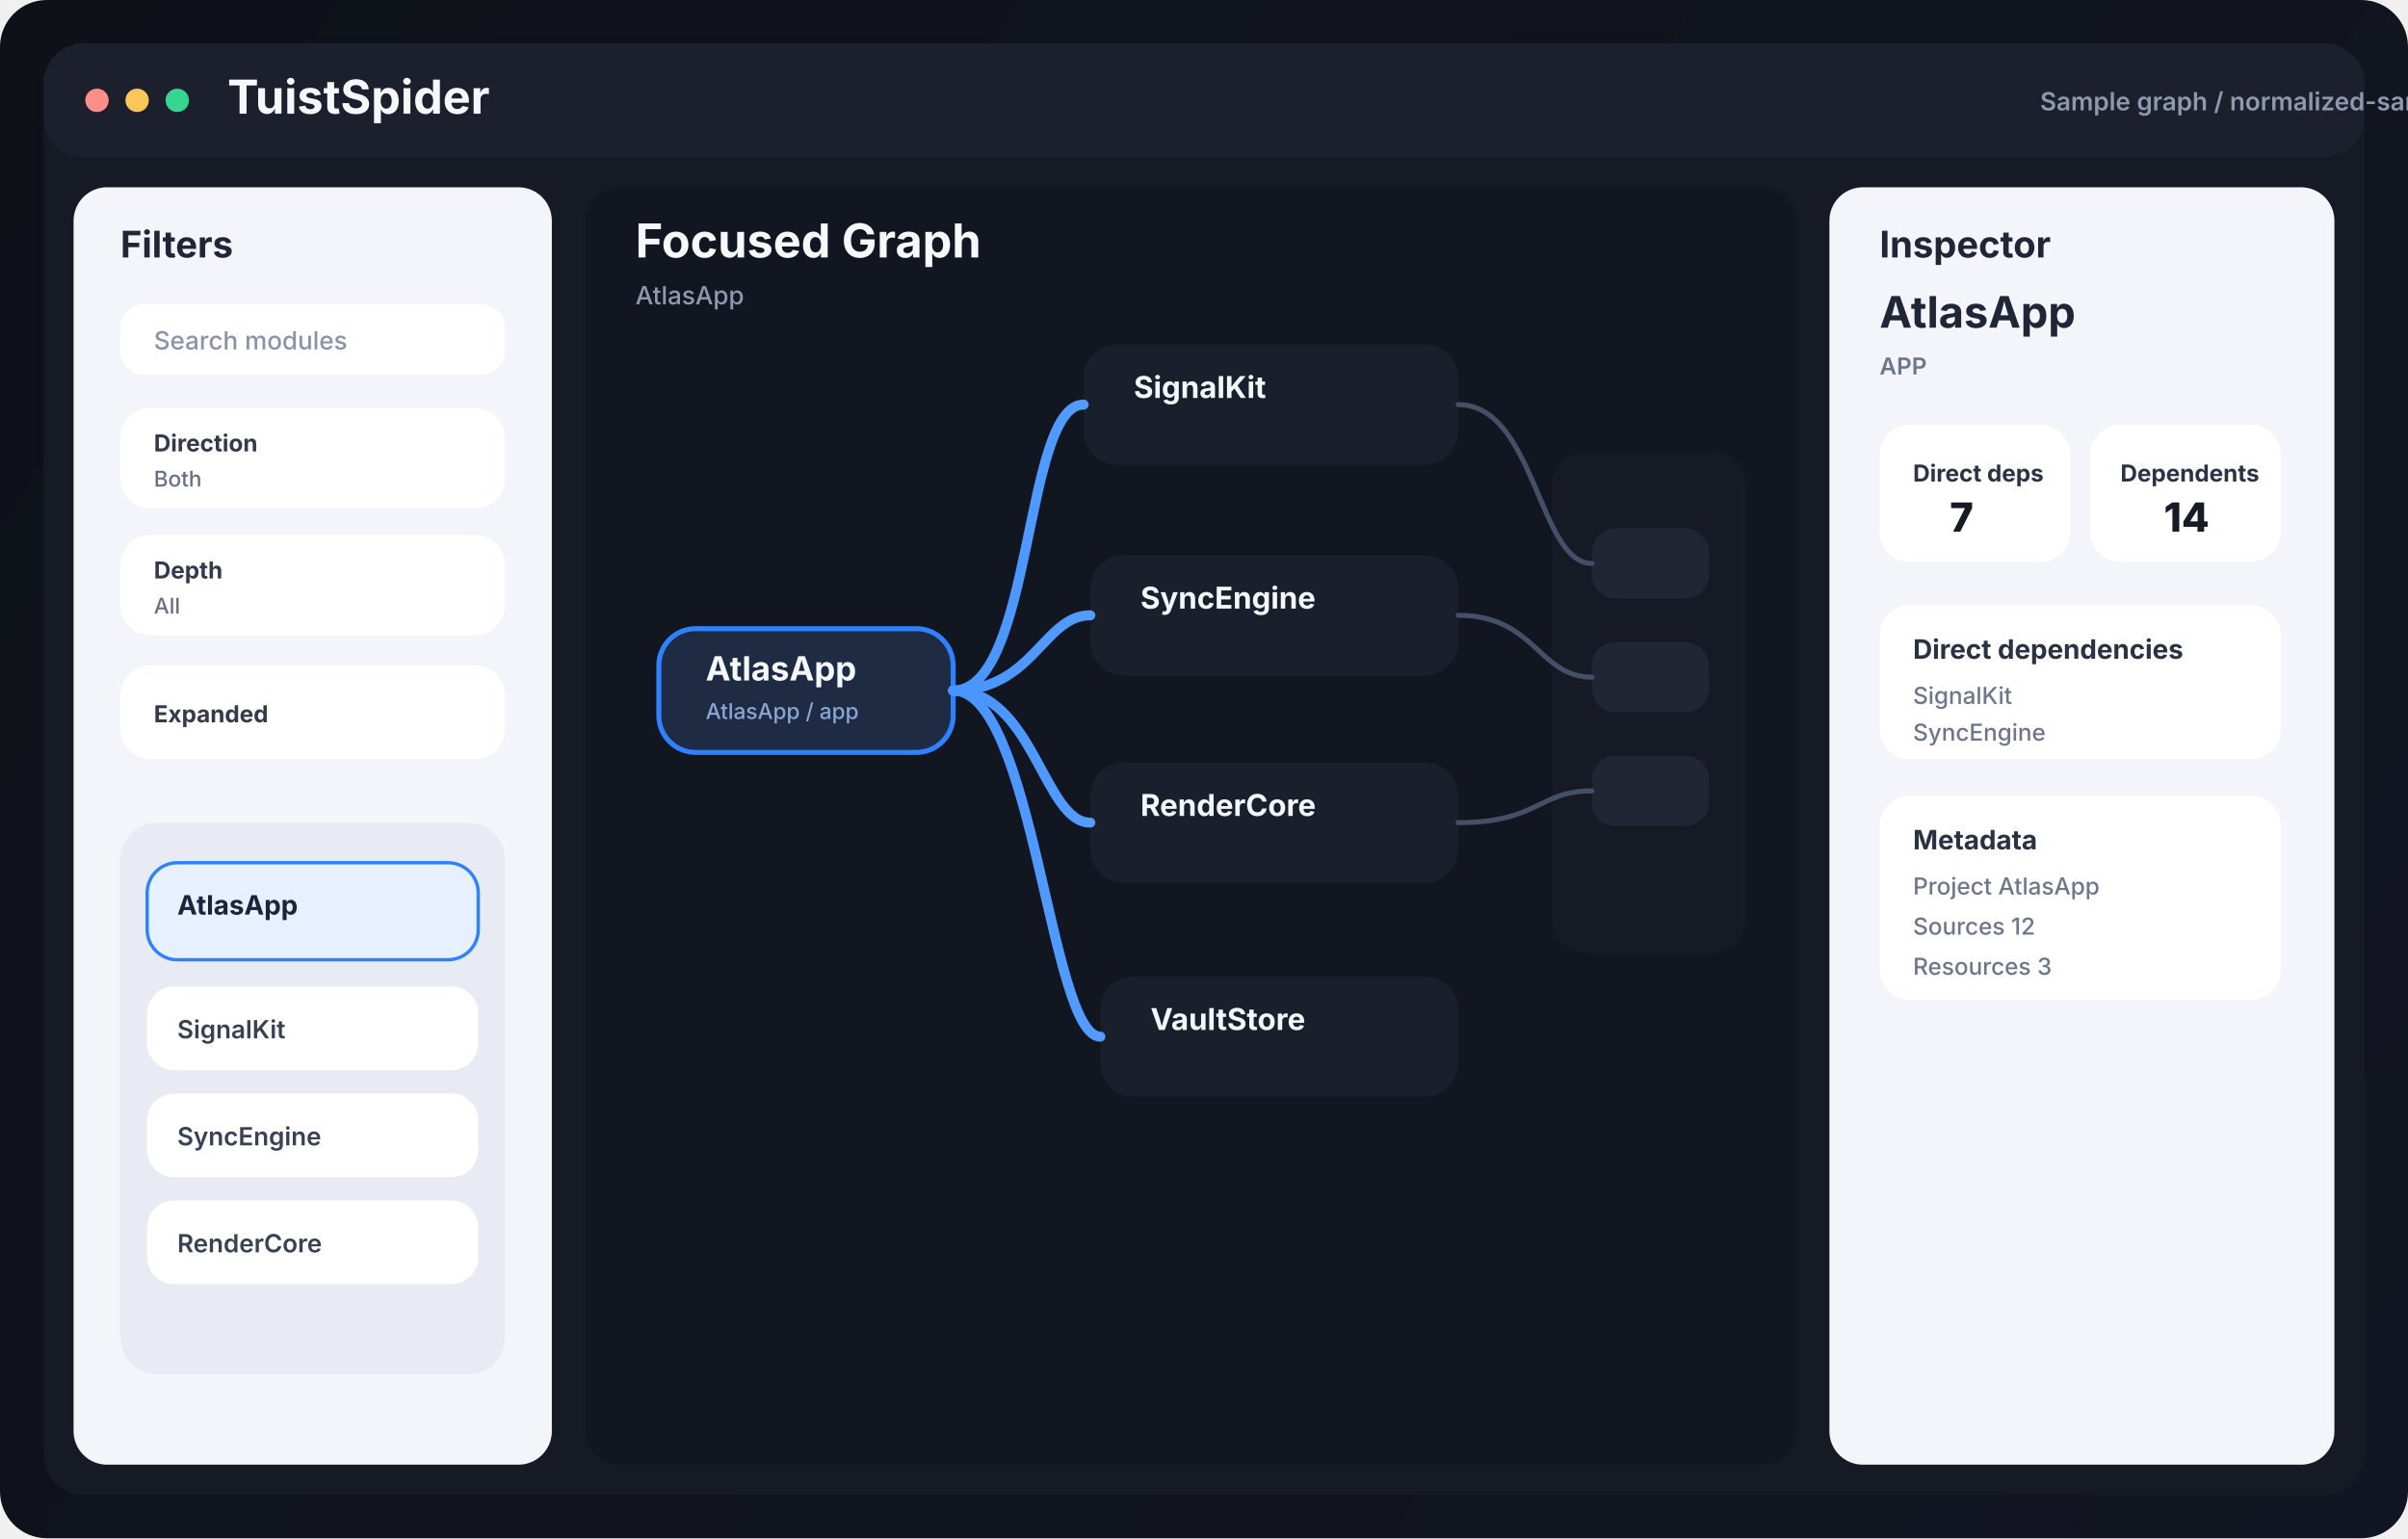
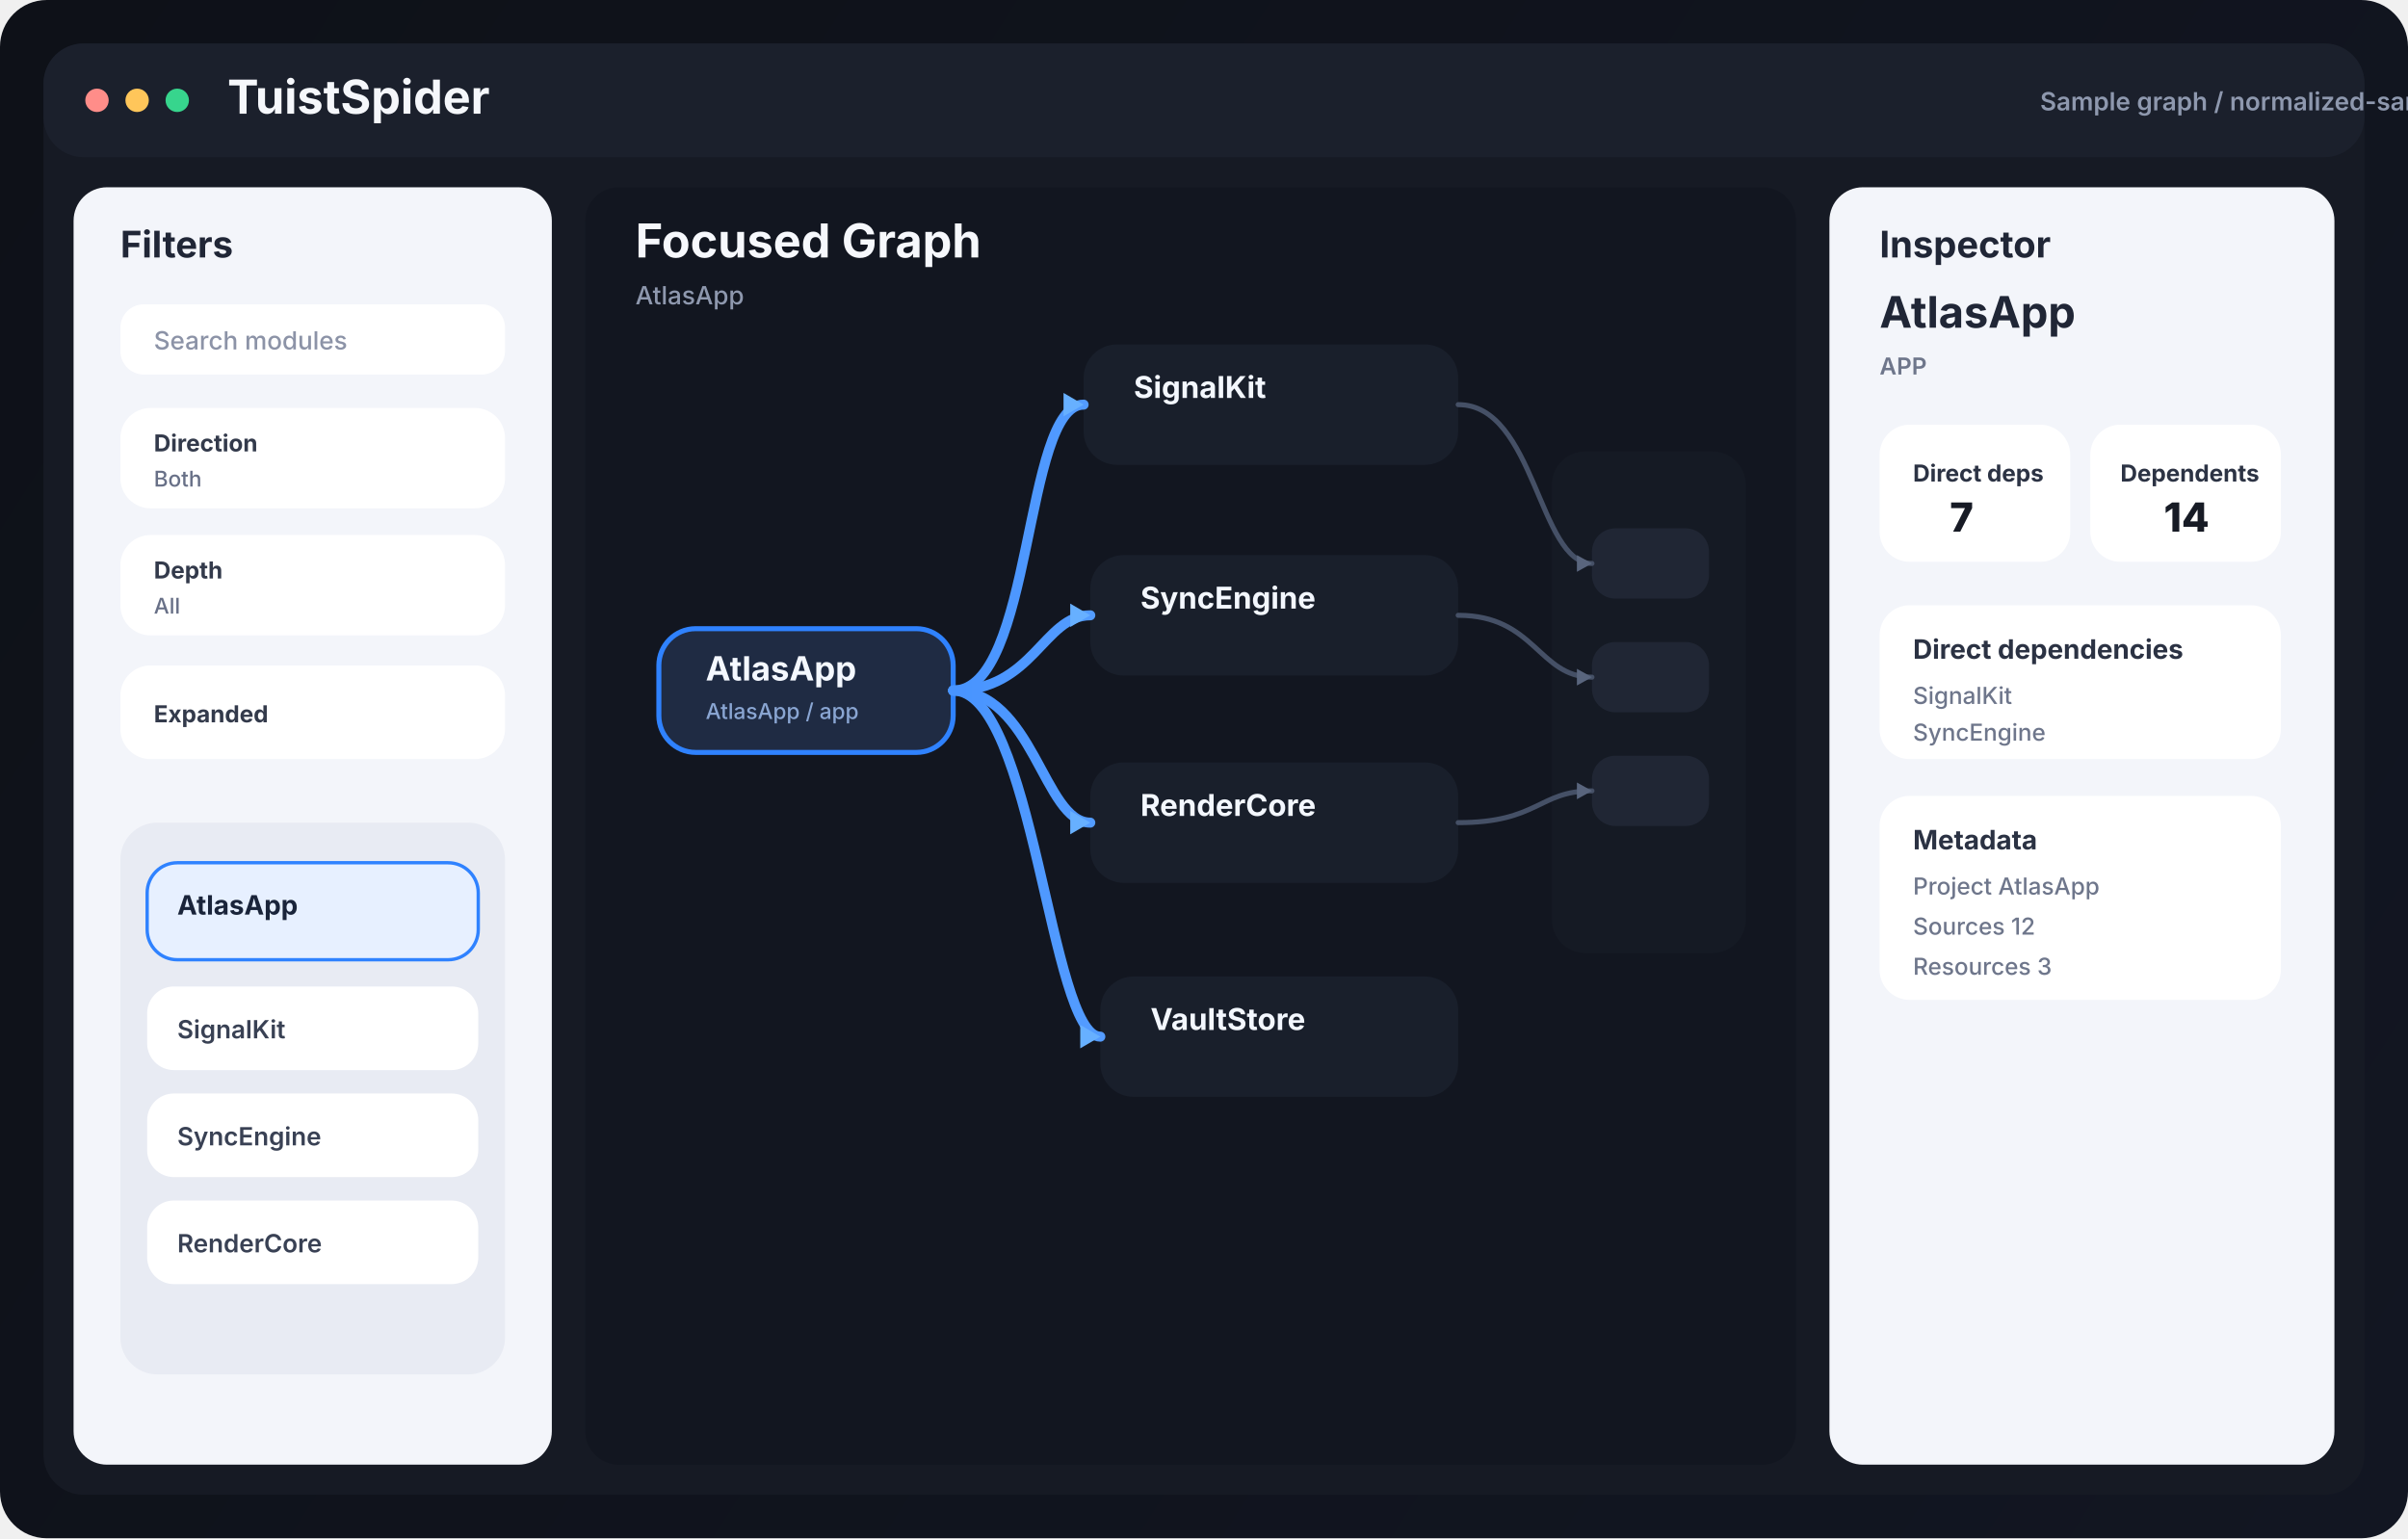
<svg xmlns="http://www.w3.org/2000/svg" width="1440" height="920" viewBox="0 0 1440 920" fill="none">
  <defs>
    <linearGradient id="bg" x1="0" y1="0" x2="1440" y2="920" gradientUnits="userSpaceOnUse">
      <stop stop-color="#0E1118" />
      <stop offset="1" stop-color="#121622" />
    </linearGradient>
    <linearGradient id="accent" x1="382" y1="391" x2="900" y2="391" gradientUnits="userSpaceOnUse">
      <stop stop-color="#2F82FF" />
      <stop offset="1" stop-color="#74B3FF" />
    </linearGradient>
  </defs>
  <rect width="1440" height="920" rx="28" fill="url(#bg)" />
  <rect x="26" y="26" width="1388" height="868" rx="24" fill="#161A24" />
  <rect x="26" y="26" width="1388" height="68" rx="24" fill="#1B202C" />
  <circle cx="58" cy="60" r="7" fill="#FF8D89" />
  <circle cx="82" cy="60" r="7" fill="#FFC65A" />
  <circle cx="106" cy="60" r="7" fill="#37D58D" />
  <text x="136" y="68" fill="#F5F7FB" font-family="Inter, SF Pro Display, Arial, sans-serif" font-size="28" font-weight="700">TuistSpider</text>
  <text x="1220" y="66" fill="#8E98AE" font-family="Inter, SF Pro Text, Arial, sans-serif" font-size="15" font-weight="600">Sample graph / normalized-sample</text>
  <rect x="44" y="112" width="286" height="764" rx="20" fill="#F3F5FA" />
  <text x="72" y="154" fill="#202636" font-family="Inter, SF Pro Display, Arial, sans-serif" font-size="22" font-weight="700">Filters</text>
  <rect x="72" y="182" width="230" height="42" rx="14" fill="#FFFFFF" />
  <text x="92" y="209" fill="#8C93A7" font-family="Inter, SF Pro Text, Arial, sans-serif" font-size="15" font-weight="500">Search modules</text>
  <rect x="72" y="244" width="230" height="60" rx="18" fill="#FFFFFF" />
  <text x="92" y="270" fill="#333A4B" font-family="Inter, SF Pro Display, Arial, sans-serif" font-size="14" font-weight="700">Direction</text>
  <text x="92" y="291" fill="#687087" font-family="Inter, SF Pro Text, Arial, sans-serif" font-size="13" font-weight="500">Both</text>
  <rect x="72" y="320" width="230" height="60" rx="18" fill="#FFFFFF" />
  <text x="92" y="346" fill="#333A4B" font-family="Inter, SF Pro Display, Arial, sans-serif" font-size="14" font-weight="700">Depth</text>
  <text x="92" y="367" fill="#687087" font-family="Inter, SF Pro Text, Arial, sans-serif" font-size="13" font-weight="500">All</text>
  <rect x="72" y="398" width="230" height="56" rx="18" fill="#FFFFFF" />
  <text x="92" y="432" fill="#333A4B" font-family="Inter, SF Pro Display, Arial, sans-serif" font-size="14" font-weight="700">Expanded</text>
  <rect x="72" y="492" width="230" height="330" rx="22" fill="#E8EBF3" />
  <rect x="88" y="516" width="198" height="58" rx="18" fill="#E7F0FF" stroke="#2F82FF" stroke-width="2" />
  <text x="106" y="547" fill="#1A243A" font-family="Inter, SF Pro Display, Arial, sans-serif" font-size="16" font-weight="700">AtlasApp</text>
  <rect x="88" y="590" width="198" height="50" rx="16" fill="#FFFFFF" />
  <text x="106" y="621" fill="#394154" font-family="Inter, SF Pro Display, Arial, sans-serif" font-size="15" font-weight="600">SignalKit</text>
  <rect x="88" y="654" width="198" height="50" rx="16" fill="#FFFFFF" />
  <text x="106" y="685" fill="#394154" font-family="Inter, SF Pro Display, Arial, sans-serif" font-size="15" font-weight="600">SyncEngine</text>
  <rect x="88" y="718" width="198" height="50" rx="16" fill="#FFFFFF" />
  <text x="106" y="749" fill="#394154" font-family="Inter, SF Pro Display, Arial, sans-serif" font-size="15" font-weight="600">RenderCore</text>
  <rect x="350" y="112" width="724" height="764" rx="20" fill="#121620" />
  <text x="380" y="154" fill="#F6F8FC" font-family="Inter, SF Pro Display, Arial, sans-serif" font-size="28" font-weight="700">Focused Graph</text>
  <text x="380" y="182" fill="#8E98AE" font-family="Inter, SF Pro Text, Arial, sans-serif" font-size="15" font-weight="500">AtlasApp</text>
  <rect x="394" y="376" width="176" height="74" rx="22" fill="#1F2B43" stroke="#2F82FF" stroke-width="3" />
  <text x="422" y="407" fill="#F4F8FF" font-family="Inter, SF Pro Display, Arial, sans-serif" font-size="20" font-weight="700">AtlasApp</text>
  <text x="422" y="430" fill="#8AA6D3" font-family="Inter, SF Pro Text, Arial, sans-serif" font-size="13" font-weight="500">AtlasApp / app</text>
  <rect x="648" y="206" width="224" height="72" rx="20" fill="#191F2B" />
  <text x="678" y="238" fill="#F3F7FE" font-family="Inter, SF Pro Display, Arial, sans-serif" font-size="18" font-weight="700">SignalKit</text>
  <rect x="652" y="332" width="220" height="72" rx="20" fill="#191F2B" />
  <text x="682" y="364" fill="#F3F7FE" font-family="Inter, SF Pro Display, Arial, sans-serif" font-size="18" font-weight="700">SyncEngine</text>
  <rect x="652" y="456" width="220" height="72" rx="20" fill="#191F2B" />
  <text x="682" y="488" fill="#F3F7FE" font-family="Inter, SF Pro Display, Arial, sans-serif" font-size="18" font-weight="700">RenderCore</text>
  <rect x="658" y="584" width="214" height="72" rx="20" fill="#191F2B" />
  <text x="688" y="616" fill="#F3F7FE" font-family="Inter, SF Pro Display, Arial, sans-serif" font-size="18" font-weight="700">VaultStore</text>
  <rect x="928" y="270" width="116" height="300" rx="20" fill="#151A24" />
  <rect x="952" y="316" width="70" height="42" rx="14" fill="#202634" />
  <rect x="952" y="384" width="70" height="42" rx="14" fill="#202634" />
  <rect x="952" y="452" width="70" height="42" rx="14" fill="#202634" />
  <path d="M570 413C618 413 612 242 648 242" stroke="url(#accent)" stroke-width="6" stroke-linecap="round" />
  <path d="M570 413C618 413 624 368 652 368" stroke="url(#accent)" stroke-width="6" stroke-linecap="round" />
  <path d="M570 413C618 413 624 492 652 492" stroke="url(#accent)" stroke-width="6" stroke-linecap="round" />
  <path d="M570 413C618 413 628 620 658 620" stroke="url(#accent)" stroke-width="6" stroke-linecap="round" />
+   <path d="M648 242L636 235L636 249Z" fill="#67B0FF" />
+   <path d="M652 368L640 361L640 375Z" fill="#67B0FF" />
+   <path d="M652 492L640 485L640 499Z" fill="#67B0FF" />
+   <path d="M658 620L646 613L646 627Z" fill="#67B0FF" />
  <path d="M872 242C918 242 920 337 952 337" stroke="#455066" stroke-width="3" stroke-linecap="round" />
  <path d="M872 368C918 368 920 405 952 405" stroke="#455066" stroke-width="3" stroke-linecap="round" />
  <path d="M872 492C920 492 920 473 952 473" stroke="#455066" stroke-width="3" stroke-linecap="round" />
+   <path d="M952 337L943 332L943 342Z" fill="#59657D" />
+   <path d="M952 405L943 400L943 410Z" fill="#59657D" />
+   <path d="M952 473L943 468L943 478Z" fill="#59657D" />
  <rect x="1094" y="112" width="302" height="764" rx="20" fill="#F3F5FA" />
  <text x="1124" y="154" fill="#202636" font-family="Inter, SF Pro Display, Arial, sans-serif" font-size="22" font-weight="700">Inspector</text>
  <text x="1124" y="196" fill="#202636" font-family="Inter, SF Pro Display, Arial, sans-serif" font-size="26" font-weight="700">AtlasApp</text>
  <text x="1124" y="224" fill="#6E768B" font-family="Inter, SF Pro Text, Arial, sans-serif" font-size="14" font-weight="600">APP</text>
  <rect x="1124" y="254" width="114" height="82" rx="18" fill="#FFFFFF" />
  <text x="1144" y="288" fill="#2C3344" font-family="Inter, SF Pro Display, Arial, sans-serif" font-size="14" font-weight="700">Direct deps</text>
  <text x="1166" y="318" fill="#171B25" font-family="Inter, SF Pro Display, Arial, sans-serif" font-size="24" font-weight="800">7</text>
  <rect x="1250" y="254" width="114" height="82" rx="18" fill="#FFFFFF" />
  <text x="1268" y="288" fill="#2C3344" font-family="Inter, SF Pro Display, Arial, sans-serif" font-size="14" font-weight="700">Dependents</text>
  <text x="1294" y="318" fill="#171B25" font-family="Inter, SF Pro Display, Arial, sans-serif" font-size="24" font-weight="800">14</text>
  <rect x="1124" y="362" width="240" height="92" rx="18" fill="#FFFFFF" />
  <text x="1144" y="394" fill="#2B3243" font-family="Inter, SF Pro Display, Arial, sans-serif" font-size="16" font-weight="700">Direct dependencies</text>
  <text x="1144" y="421" fill="#6E768B" font-family="Inter, SF Pro Text, Arial, sans-serif" font-size="14" font-weight="500">SignalKit</text>
  <text x="1144" y="443" fill="#6E768B" font-family="Inter, SF Pro Text, Arial, sans-serif" font-size="14" font-weight="500">SyncEngine</text>
  <rect x="1124" y="476" width="240" height="122" rx="18" fill="#FFFFFF" />
  <text x="1144" y="508" fill="#2B3243" font-family="Inter, SF Pro Display, Arial, sans-serif" font-size="16" font-weight="700">Metadata</text>
  <text x="1144" y="535" fill="#6E768B" font-family="Inter, SF Pro Text, Arial, sans-serif" font-size="14" font-weight="500">Project  AtlasApp</text>
  <text x="1144" y="559" fill="#6E768B" font-family="Inter, SF Pro Text, Arial, sans-serif" font-size="14" font-weight="500">Sources  12</text>
  <text x="1144" y="583" fill="#6E768B" font-family="Inter, SF Pro Text, Arial, sans-serif" font-size="14" font-weight="500">Resources  3</text>
</svg>
